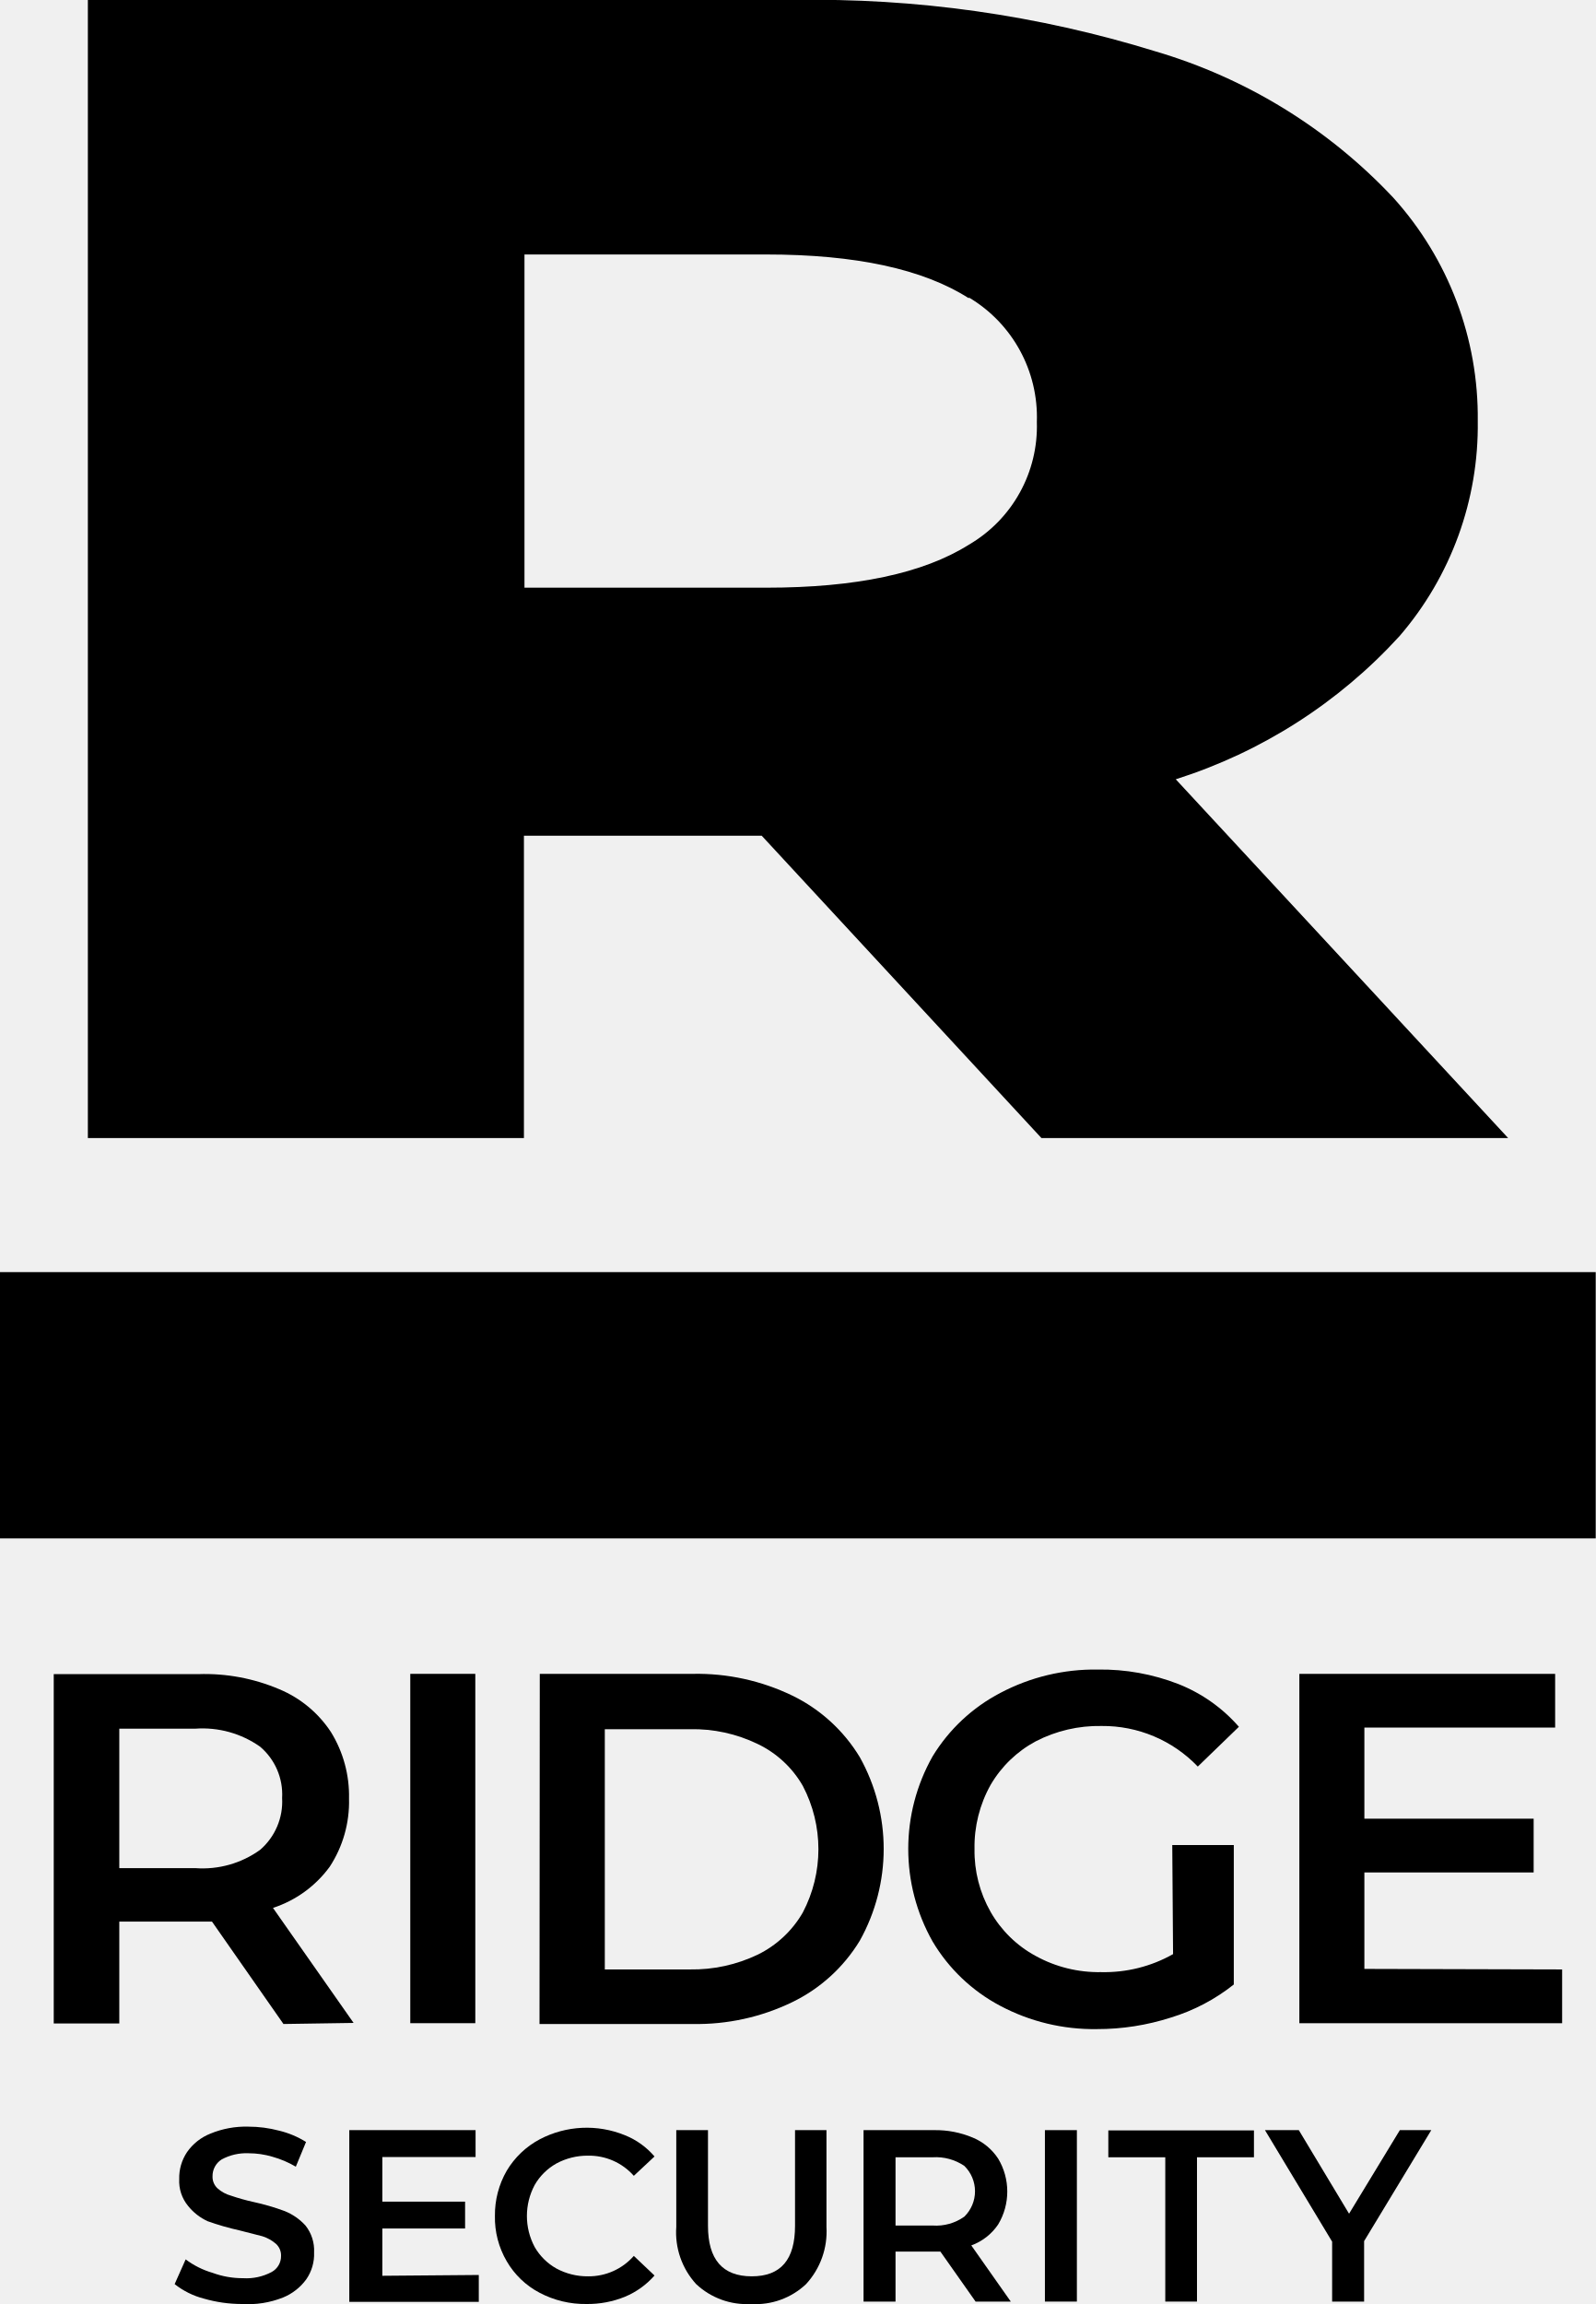
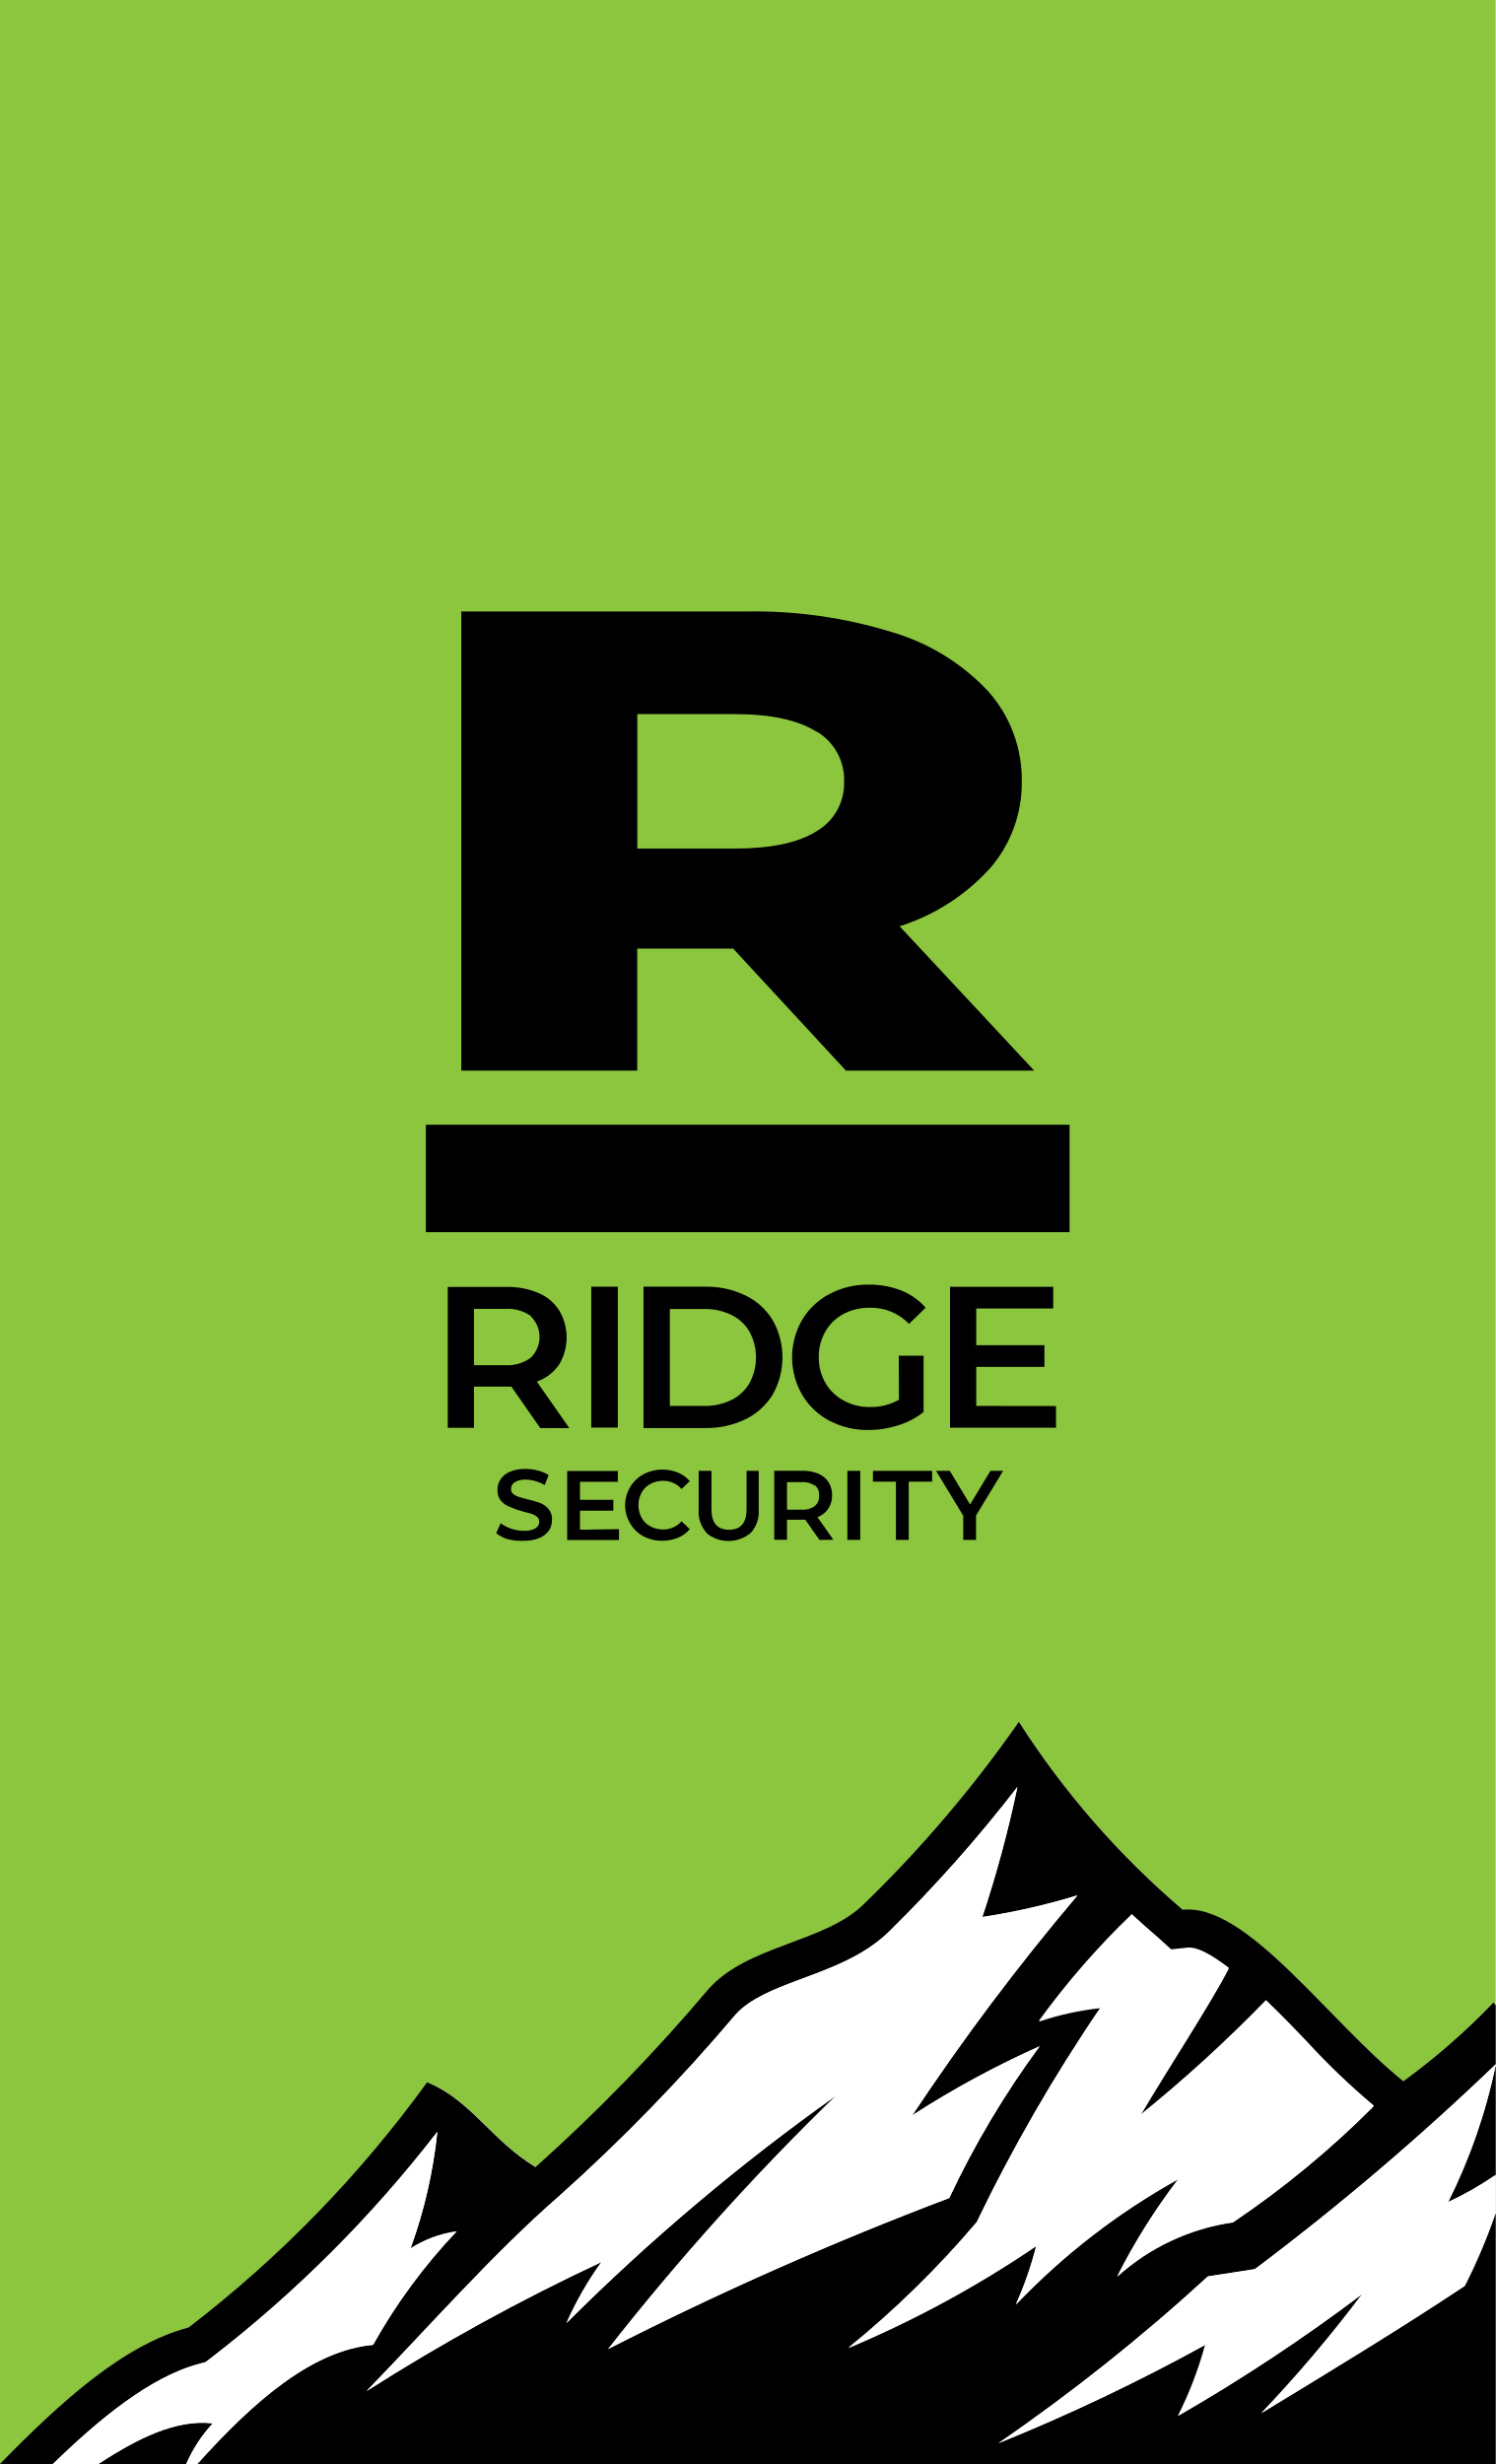
- <svg xmlns="http://www.w3.org/2000/svg" viewBox="0 0 59.39 85.74">
+ <svg xmlns="http://www.w3.org/2000/svg" viewBox="0 0 137.96 227.31">
+   <defs>
+     <style>.cls-1{fill:none;}.cls-2{fill:#8cc63f;}.cls-3{fill:#fff;}</style>
+   </defs>
  <g id="Layer_2" data-name="Layer 2">
    <g id="Layer_1-2" data-name="Layer 1">
-       <path d="M10.55,75.32,7.89,71.51l-.5,0H4.44v3.79H2v-13H7.39a7.09,7.09,0,0,1,3,.56,4.26,4.26,0,0,1,1.93,1.6,4.52,4.52,0,0,1,.67,2.47,4.41,4.41,0,0,1-.72,2.54A4.25,4.25,0,0,1,10.16,71l3,4.28ZM9.68,65a3.72,3.72,0,0,0-2.41-.67H4.44v5.19H7.27a3.66,3.66,0,0,0,2.41-.68,2.37,2.37,0,0,0,.82-1.93A2.33,2.33,0,0,0,9.68,65Z" />
-       <path d="M15.27,62.29h2.42v13H15.27Z" />
-       <path d="M20.09,62.29h5.7a8.15,8.15,0,0,1,3.7.81A6,6,0,0,1,32,65.39a7,7,0,0,1,0,6.83,6,6,0,0,1-2.52,2.29,8.15,8.15,0,0,1-3.7.81h-5.7Zm5.59,11a5.63,5.63,0,0,0,2.52-.55,3.93,3.93,0,0,0,1.68-1.57,5.07,5.07,0,0,0,0-4.71,3.85,3.85,0,0,0-1.68-1.56,5.5,5.5,0,0,0-2.52-.55H22.51v8.94Z" />
-       <path d="M43.63,68.66h2.29v5.19a7.07,7.07,0,0,1-2.34,1.23,8.94,8.94,0,0,1-2.76.43,7.43,7.43,0,0,1-3.6-.87,6.41,6.41,0,0,1-2.51-2.39,7,7,0,0,1,0-6.89A6.44,6.44,0,0,1,37.23,63a7.52,7.52,0,0,1,3.63-.87,7.94,7.94,0,0,1,3,.54,5.84,5.84,0,0,1,2.25,1.59l-1.53,1.48A4.89,4.89,0,0,0,41,64.23a5.12,5.12,0,0,0-2.45.57,4.29,4.29,0,0,0-1.68,1.62,4.71,4.71,0,0,0-.6,2.39,4.58,4.58,0,0,0,.6,2.34,4.27,4.27,0,0,0,1.68,1.64,4.86,4.86,0,0,0,2.43.6,5.2,5.2,0,0,0,2.68-.67Z" />
-       <path d="M58.14,73.29v2H48.36v-13h9.52v2h-7.1v3.39h6.3v2h-6.3v3.59Z" />
-       <path d="M7.59,85.54A2.93,2.93,0,0,1,6.5,85l.41-.92a3.11,3.11,0,0,0,1,.5,3.26,3.26,0,0,0,1.14.2,2,2,0,0,0,1.06-.23.67.67,0,0,0,.35-.6.58.58,0,0,0-.19-.45,1.42,1.42,0,0,0-.5-.28L8.91,83a10,10,0,0,1-1.18-.34A2,2,0,0,1,7,82.09a1.45,1.45,0,0,1-.33-1,1.72,1.72,0,0,1,.29-1,1.92,1.92,0,0,1,.87-.69,3.45,3.45,0,0,1,1.41-.26,4.48,4.48,0,0,1,1.15.15,3.37,3.37,0,0,1,1,.42l-.38.92a3.67,3.67,0,0,0-.87-.37,3.14,3.14,0,0,0-.89-.13,1.93,1.93,0,0,0-1,.23.73.73,0,0,0-.34.63.58.58,0,0,0,.19.45,1.26,1.26,0,0,0,.5.27,7.7,7.7,0,0,0,.82.23,8.6,8.6,0,0,1,1.17.34,2.11,2.11,0,0,1,.78.54,1.49,1.49,0,0,1,.32,1,1.64,1.64,0,0,1-.29,1,2,2,0,0,1-.87.68A3.54,3.54,0,0,1,9,85.74,5.13,5.13,0,0,1,7.59,85.54Z" />
-       <path d="M17.82,84.66v1H13V79.27H17.7v1H14.23v1.66h3.08v1H14.23v1.76Z" />
-       <path d="M20.08,85.32a3.05,3.05,0,0,1-1.22-1.17,3.21,3.21,0,0,1-.44-1.69,3.29,3.29,0,0,1,.44-1.68,3.15,3.15,0,0,1,1.23-1.17,3.76,3.76,0,0,1,3.17-.15,2.82,2.82,0,0,1,1.1.79l-.77.72a2.22,2.22,0,0,0-1.7-.75,2.43,2.43,0,0,0-1.18.29,2.14,2.14,0,0,0-.81.8,2.45,2.45,0,0,0,0,2.31,2.14,2.14,0,0,0,.81.8,2.43,2.43,0,0,0,1.18.29,2.23,2.23,0,0,0,1.7-.76l.77.73a3,3,0,0,1-1.1.79,3.68,3.68,0,0,1-1.43.27A3.62,3.62,0,0,1,20.08,85.32Z" />
-       <path d="M25.91,85a2.85,2.85,0,0,1-.74-2.13v-3.6h1.18v3.56c0,1.25.54,1.88,1.63,1.88s1.61-.63,1.61-1.88V79.27h1.17v3.6A2.89,2.89,0,0,1,30,85a2.73,2.73,0,0,1-2.05.74A2.75,2.75,0,0,1,25.91,85Z" />
-       <path d="M36.31,85.65,35,83.79H33.33v1.86H32.14V79.27h2.63a3.56,3.56,0,0,1,1.44.28,2.08,2.08,0,0,1,.94.78,2.38,2.38,0,0,1,0,2.45,2.05,2.05,0,0,1-1,.78l1.47,2.09Zm-.42-5.05a1.89,1.89,0,0,0-1.18-.32H33.33v2.54h1.38a1.82,1.82,0,0,0,1.18-.33,1.32,1.32,0,0,0,0-1.89Z" />
-       <path d="M38.89,79.27h1.19v6.38H38.89Z" />
-       <path d="M43.37,80.28H41.25v-1h5.42v1H44.55v5.37H43.37Z" />
-       <path d="M50.77,83.4v2.25H49.58V83.42l-2.5-4.15h1.26l1.87,3.11,1.89-3.11h1.17Z" />
-       <path d="M28.35,31.1H19.5V42.35H3.27V0H29.5A43,43,0,0,1,43,1.91a19.82,19.82,0,0,1,8.85,5.44A12.19,12.19,0,0,1,55,15.67a12,12,0,0,1-2.91,8A19.09,19.09,0,0,1,43.76,29L56.13,42.35H38.76Zm7.71-20q-2.55-1.63-7.54-1.63h-9v12.4h9q5,0,7.54-1.6a5.1,5.1,0,0,0,2.53-4.57A5.18,5.18,0,0,0,36.06,11.07Z" />
-       <rect y="47.34" width="59.39" height="9.91" />
+       <path d="M138,200.65V190.5a51.85,51.85,0,0,1-4.37,12.64A29.62,29.62,0,0,0,138,200.65Z" />
+       <path d="M9.08,227.31h8.1a13.42,13.42,0,0,1,2.45-3.75C16.25,223.17,12.69,224.94,9.08,227.31Z" />
+       <path class="cls-1" d="M120.51,188.26c-.7-.72-2.1-2.21-3.71-3.75a130.29,130.29,0,0,1-11.58,10.57c2.76-4.67,6.47-10.29,8.15-13.55-1.52-1.16-2.94-2-3.89-1.85l-1.43.15-1.1-1c-.84-.72-1.69-1.47-2.53-2.25a73.38,73.38,0,0,0-8.57,9.84,26.22,26.22,0,0,1,5.69-1.25A152.83,152.83,0,0,0,90.11,205a89.64,89.64,0,0,1-11.83,11.62,98.93,98.93,0,0,0,17.34-9.41,32.11,32.11,0,0,1-1.88,5.4,63,63,0,0,1,15-11.58,57.58,57.58,0,0,0-5.65,9,20.2,20.2,0,0,1,10.67-5,85.64,85.64,0,0,0,13-10.78A65.79,65.79,0,0,1,120.51,188.26Z" />
+       <path class="cls-1" d="M56.11,216.71a314.42,314.42,0,0,1,31.47-13.93,83.53,83.53,0,0,1,8.34-14,87.78,87.78,0,0,0-11.75,6.37,216.05,216.05,0,0,1,15.24-20.29,61.68,61.68,0,0,1-8.78,2,109.53,109.53,0,0,0,3.24-12A130.71,130.71,0,0,1,82.12,178.1c-2.41,2.41-5.62,3.5-8.71,4.66-1.81.69-4.24,1.6-5.56,3.11a167.86,167.86,0,0,1-16.26,16.72c-6,5.22-12.14,12.19-17.78,18a190,190,0,0,1,21.68-11.91,30.77,30.77,0,0,0-3.23,5.63,195.08,195.08,0,0,1,24.92-21A233,233,0,0,0,56.11,216.71Z" />
+       <path class="cls-2" d="M0,0V227.31H.05c5.68-5.8,11.4-11,17.42-12.6a109,109,0,0,0,22-22.62c4.07,1.71,5.82,5.33,10,7.83a163.39,163.39,0,0,0,15.92-16.38c3.61-4.14,10.8-4.3,14.43-7.94A115,115,0,0,0,94,158.84a78,78,0,0,0,15.15,17.37c5.91-.64,13.44,10.27,20.36,15.82a61.87,61.87,0,0,0,8.28-7.32,2.83,2.83,0,0,1,.2.28V0Z" />
+       <path d="M129.48,192c-6.92-5.55-14.45-16.46-20.36-15.82A78,78,0,0,1,94,158.84,115,115,0,0,1,79.76,175.6c-3.63,3.64-10.82,3.8-14.43,7.94a163.39,163.39,0,0,1-15.92,16.38c-4.14-2.5-5.89-6.12-10-7.83a109,109,0,0,1-22,22.62c-6,1.59-11.74,6.8-17.42,12.6H4.88c4.14-4,8.93-8,13.43-9.22l.66-.18.55-.42a115.38,115.38,0,0,0,20.83-20.83,44.93,44.93,0,0,1-2.47,10.76,10.5,10.5,0,0,1,4.25-1.57,52,52,0,0,0-7.71,10.47c-5.58.51-10.93,5.11-16.21,11H138V204.18a53.14,53.14,0,0,1-2.84,6.7c-6,4-12.36,7.84-18.74,11.72a123.65,123.65,0,0,0,9.32-11,164.18,164.18,0,0,1-17,11.25,34.74,34.74,0,0,0,2.51-6.55,177.28,177.28,0,0,1-19.09,9.08A177.63,177.63,0,0,0,111.45,210l4.3-.64A240.76,240.76,0,0,0,138,190.43V185a2.83,2.83,0,0,0-.2-.28A61.87,61.87,0,0,1,129.48,192ZM52.26,214.31a30.77,30.77,0,0,1,3.23-5.63,190,190,0,0,0-21.68,11.91c5.64-5.81,11.76-12.78,17.78-18a167.86,167.86,0,0,0,16.26-16.72c1.32-1.51,3.75-2.42,5.56-3.11,3.09-1.16,6.3-2.25,8.71-4.66a130.71,130.71,0,0,0,11.75-13.26,109.53,109.53,0,0,1-3.24,12,61.68,61.68,0,0,0,8.78-2,216.05,216.05,0,0,0-15.24,20.29,87.78,87.78,0,0,1,11.75-6.37,83.53,83.53,0,0,0-8.34,14,314.42,314.42,0,0,0-31.47,13.93,233,233,0,0,1,21.07-23.43A195.08,195.08,0,0,0,52.26,214.31ZM113.73,205a20.2,20.2,0,0,0-10.67,5,57.58,57.58,0,0,1,5.65-9,63,63,0,0,0-15,11.58,32.11,32.11,0,0,0,1.88-5.4,98.93,98.93,0,0,1-17.34,9.41A89.64,89.64,0,0,0,90.11,205a152.83,152.83,0,0,1,11.43-19.74,26.22,26.22,0,0,0-5.69,1.25,73.38,73.38,0,0,1,8.57-9.84c.84.78,1.69,1.53,2.53,2.25l1.1,1,1.43-.15c1-.11,2.37.69,3.89,1.85-1.68,3.26-5.39,8.88-8.15,13.55a130.29,130.29,0,0,0,11.58-10.57c1.61,1.54,3,3,3.71,3.75a65.79,65.79,0,0,0,6.2,6A85.64,85.64,0,0,1,113.73,205Z" />
+       <path class="cls-3" d="M120.51,188.26c-.7-.72-2.1-2.21-3.71-3.75a130.29,130.29,0,0,1-11.58,10.57c2.76-4.67,6.47-10.29,8.15-13.55-1.52-1.16-2.94-2-3.89-1.85l-1.43.15-1.1-1c-.84-.72-1.69-1.47-2.53-2.25a73.38,73.38,0,0,0-8.57,9.84,26.22,26.22,0,0,1,5.69-1.25A152.83,152.83,0,0,0,90.11,205a89.64,89.64,0,0,1-11.83,11.62,98.93,98.93,0,0,0,17.34-9.41,32.11,32.11,0,0,1-1.88,5.4,63,63,0,0,1,15-11.58,57.58,57.58,0,0,0-5.65,9,20.2,20.2,0,0,1,10.67-5,85.64,85.64,0,0,0,13-10.78A65.79,65.79,0,0,1,120.51,188.26Z" />
+       <path class="cls-3" d="M56.11,216.71a314.42,314.42,0,0,1,31.47-13.93,83.53,83.53,0,0,1,8.34-14,87.78,87.78,0,0,0-11.75,6.37,216.05,216.05,0,0,1,15.24-20.29,61.68,61.68,0,0,1-8.78,2,109.53,109.53,0,0,0,3.24-12A130.71,130.71,0,0,1,82.12,178.1c-2.41,2.41-5.62,3.5-8.71,4.66-1.81.69-4.24,1.6-5.56,3.11a167.86,167.86,0,0,1-16.26,16.72c-6,5.22-12.14,12.19-17.78,18a190,190,0,0,1,21.68-11.91,30.77,30.77,0,0,0-3.23,5.63,195.08,195.08,0,0,1,24.92-21A233,233,0,0,0,56.11,216.71Z" />
+       <path class="cls-3" d="M34.42,216.32a52,52,0,0,1,7.71-10.47,10.5,10.5,0,0,0-4.25,1.57,44.93,44.93,0,0,0,2.47-10.76,115.38,115.38,0,0,1-20.83,20.83l-.55.42-.66.18c-4.5,1.19-9.29,5.18-13.43,9.22h4.2c3.61-2.37,7.17-4.14,10.55-3.75a13.42,13.42,0,0,0-2.45,3.75h1C23.49,221.43,28.84,216.83,34.42,216.32Z" />
+       <path class="cls-3" d="M111.45,210A177.63,177.63,0,0,1,92.09,225.4a177.28,177.28,0,0,0,19.09-9.08,34.74,34.74,0,0,1-2.51,6.55,164.18,164.18,0,0,0,17-11.25,123.65,123.65,0,0,1-9.32,11c6.38-3.88,12.71-7.77,18.74-11.72a53.14,53.14,0,0,0,2.84-6.7v-3.53a29.62,29.62,0,0,1-4.37,2.49A51.85,51.85,0,0,0,138,190.5v-.07a240.76,240.76,0,0,1-22.21,18.89Z" />
+       <path d="M49.84,131.74l-2.66-3.82-.51,0H43.73v3.8H41.31v-13h5.36a7.3,7.3,0,0,1,3,.56,4.23,4.23,0,0,1,1.92,1.6,4.89,4.89,0,0,1,0,5,4.24,4.24,0,0,1-2.06,1.58l3,4.29ZM49,121.42a3.67,3.67,0,0,0-2.4-.67H43.73v5.19h2.83a3.62,3.62,0,0,0,2.4-.68,2.66,2.66,0,0,0,0-3.84Z" />
+       <path d="M54.55,118.7H57v13H54.55Z" />
+       <path d="M59.37,118.7h5.7a8.2,8.2,0,0,1,3.71.81,6,6,0,0,1,2.52,2.29,7,7,0,0,1,0,6.84,6.08,6.08,0,0,1-2.52,2.29,8.2,8.2,0,0,1-3.71.81h-5.7Zm5.59,11a5.51,5.51,0,0,0,2.53-.55,4,4,0,0,0,1.67-1.57,5,5,0,0,0,0-4.71,3.88,3.88,0,0,0-1.67-1.56,5.51,5.51,0,0,0-2.53-.55H61.8v8.94Z" />
+       <path d="M82.92,125.07h2.29v5.19a7,7,0,0,1-2.35,1.23,8.85,8.85,0,0,1-2.76.43,7.53,7.53,0,0,1-3.59-.86,6.37,6.37,0,0,1-2.51-2.4,6.91,6.91,0,0,1,0-6.89,6.38,6.38,0,0,1,2.52-2.39,7.48,7.48,0,0,1,3.62-.87,7.91,7.91,0,0,1,3,.54,5.8,5.8,0,0,1,2.26,1.59l-1.53,1.49a4.87,4.87,0,0,0-3.6-1.49,5.08,5.08,0,0,0-2.44.57,4.23,4.23,0,0,0-1.68,1.62,4.72,4.72,0,0,0-.61,2.39,4.65,4.65,0,0,0,.61,2.35,4.25,4.25,0,0,0,1.68,1.63,4.85,4.85,0,0,0,2.42.6,5.24,5.24,0,0,0,2.69-.67Z" />
+       <path d="M97.43,129.71v2H87.65v-13h9.52v2h-7.1v3.39h6.29v2H90.07v3.6Z" />
+       <path d="M46.87,142a3,3,0,0,1-1.09-.56l.41-.92a3.24,3.24,0,0,0,1,.51,3.55,3.55,0,0,0,1.15.19,1.9,1.9,0,0,0,1.06-.23.69.69,0,0,0,.35-.6.58.58,0,0,0-.19-.45,1.51,1.51,0,0,0-.5-.28c-.2-.06-.48-.14-.82-.22A9.24,9.24,0,0,1,47,139a2.11,2.11,0,0,1-.78-.54,1.5,1.5,0,0,1-.32-1,1.64,1.64,0,0,1,.29-1,1.94,1.94,0,0,1,.86-.69,3.53,3.53,0,0,1,1.42-.26,4.48,4.48,0,0,1,1.15.15,3.31,3.31,0,0,1,1,.42l-.37.92a3.57,3.57,0,0,0-.88-.37,3,3,0,0,0-.88-.13,1.82,1.82,0,0,0-1,.24.7.7,0,0,0-.34.62.55.55,0,0,0,.19.45,1.26,1.26,0,0,0,.5.27,7.7,7.7,0,0,0,.82.23,10.09,10.09,0,0,1,1.16.34,1.88,1.88,0,0,1,.78.55,1.4,1.4,0,0,1,.33,1,1.72,1.72,0,0,1-.29,1,2,2,0,0,1-.87.68,3.53,3.53,0,0,1-1.42.26A4.9,4.9,0,0,1,46.87,142Z" />
+       <path d="M57.11,141.07v1H52.33v-6.37H57v1H53.51v1.66h3.08v1H53.51v1.76Z" />
+       <path d="M59.37,141.73a3.05,3.05,0,0,1-1.22-1.17A3.26,3.26,0,0,1,59.37,136a3.78,3.78,0,0,1,3.18-.15,2.79,2.79,0,0,1,1.09.79l-.76.72a2.22,2.22,0,0,0-1.7-.75,2.43,2.43,0,0,0-1.18.29,2,2,0,0,0-.81.8,2.45,2.45,0,0,0,0,2.31,2,2,0,0,0,.81.8,2.43,2.43,0,0,0,1.18.29,2.23,2.23,0,0,0,1.7-.76l.76.73a2.79,2.79,0,0,1-1.09.79,3.77,3.77,0,0,1-1.44.28A3.62,3.62,0,0,1,59.37,141.73Z" />
+       <path d="M65.19,141.41a2.87,2.87,0,0,1-.73-2.12v-3.6h1.18v3.55c0,1.25.54,1.88,1.62,1.88s1.62-.63,1.62-1.88v-3.55H70v3.6a2.87,2.87,0,0,1-.73,2.12,3.2,3.2,0,0,1-4.12,0Z" />
+       <path d="M75.6,142.06l-1.3-1.86H72.61v1.85H71.43v-6.37h2.62a3.61,3.61,0,0,1,1.45.27,2.08,2.08,0,0,1,.94.78,2.2,2.2,0,0,1,.33,1.22,2.15,2.15,0,0,1-.35,1.23,2.1,2.1,0,0,1-1,.78l1.47,2.09Zm-.43-5a1.79,1.79,0,0,0-1.17-.33H72.61v2.54H74a1.79,1.79,0,0,0,1.17-.33,1.15,1.15,0,0,0,.4-.94A1.14,1.14,0,0,0,75.17,137Z" />
+       <path d="M78.18,135.69h1.19v6.37H78.18Z" />
+       <path d="M82.66,136.69H80.54v-1H86v1H83.84v5.37H82.66Z" />
+       <path d="M90.05,139.81v2.25H88.87v-2.23l-2.51-4.14h1.27l1.87,3.1,1.88-3.1h1.17Z" />
+       <path d="M67.64,87.51H58.79V98.77H42.56V56.41H68.79a43,43,0,0,1,13.52,1.91,19.82,19.82,0,0,1,8.85,5.44,12.23,12.23,0,0,1,3.11,8.32,12,12,0,0,1-2.91,8A19,19,0,0,1,83,85.45L95.42,98.77H78.05Zm7.7-20c-1.69-1.08-4.21-1.63-7.54-1.63h-9v12.4h9c3.33,0,5.85-.53,7.54-1.6a5.11,5.11,0,0,0,2.54-4.57A5.19,5.19,0,0,0,75.34,67.48Z" />
+       <rect x="39.29" y="103.76" width="59.39" height="9.91" />
    </g>
  </g>
</svg>
